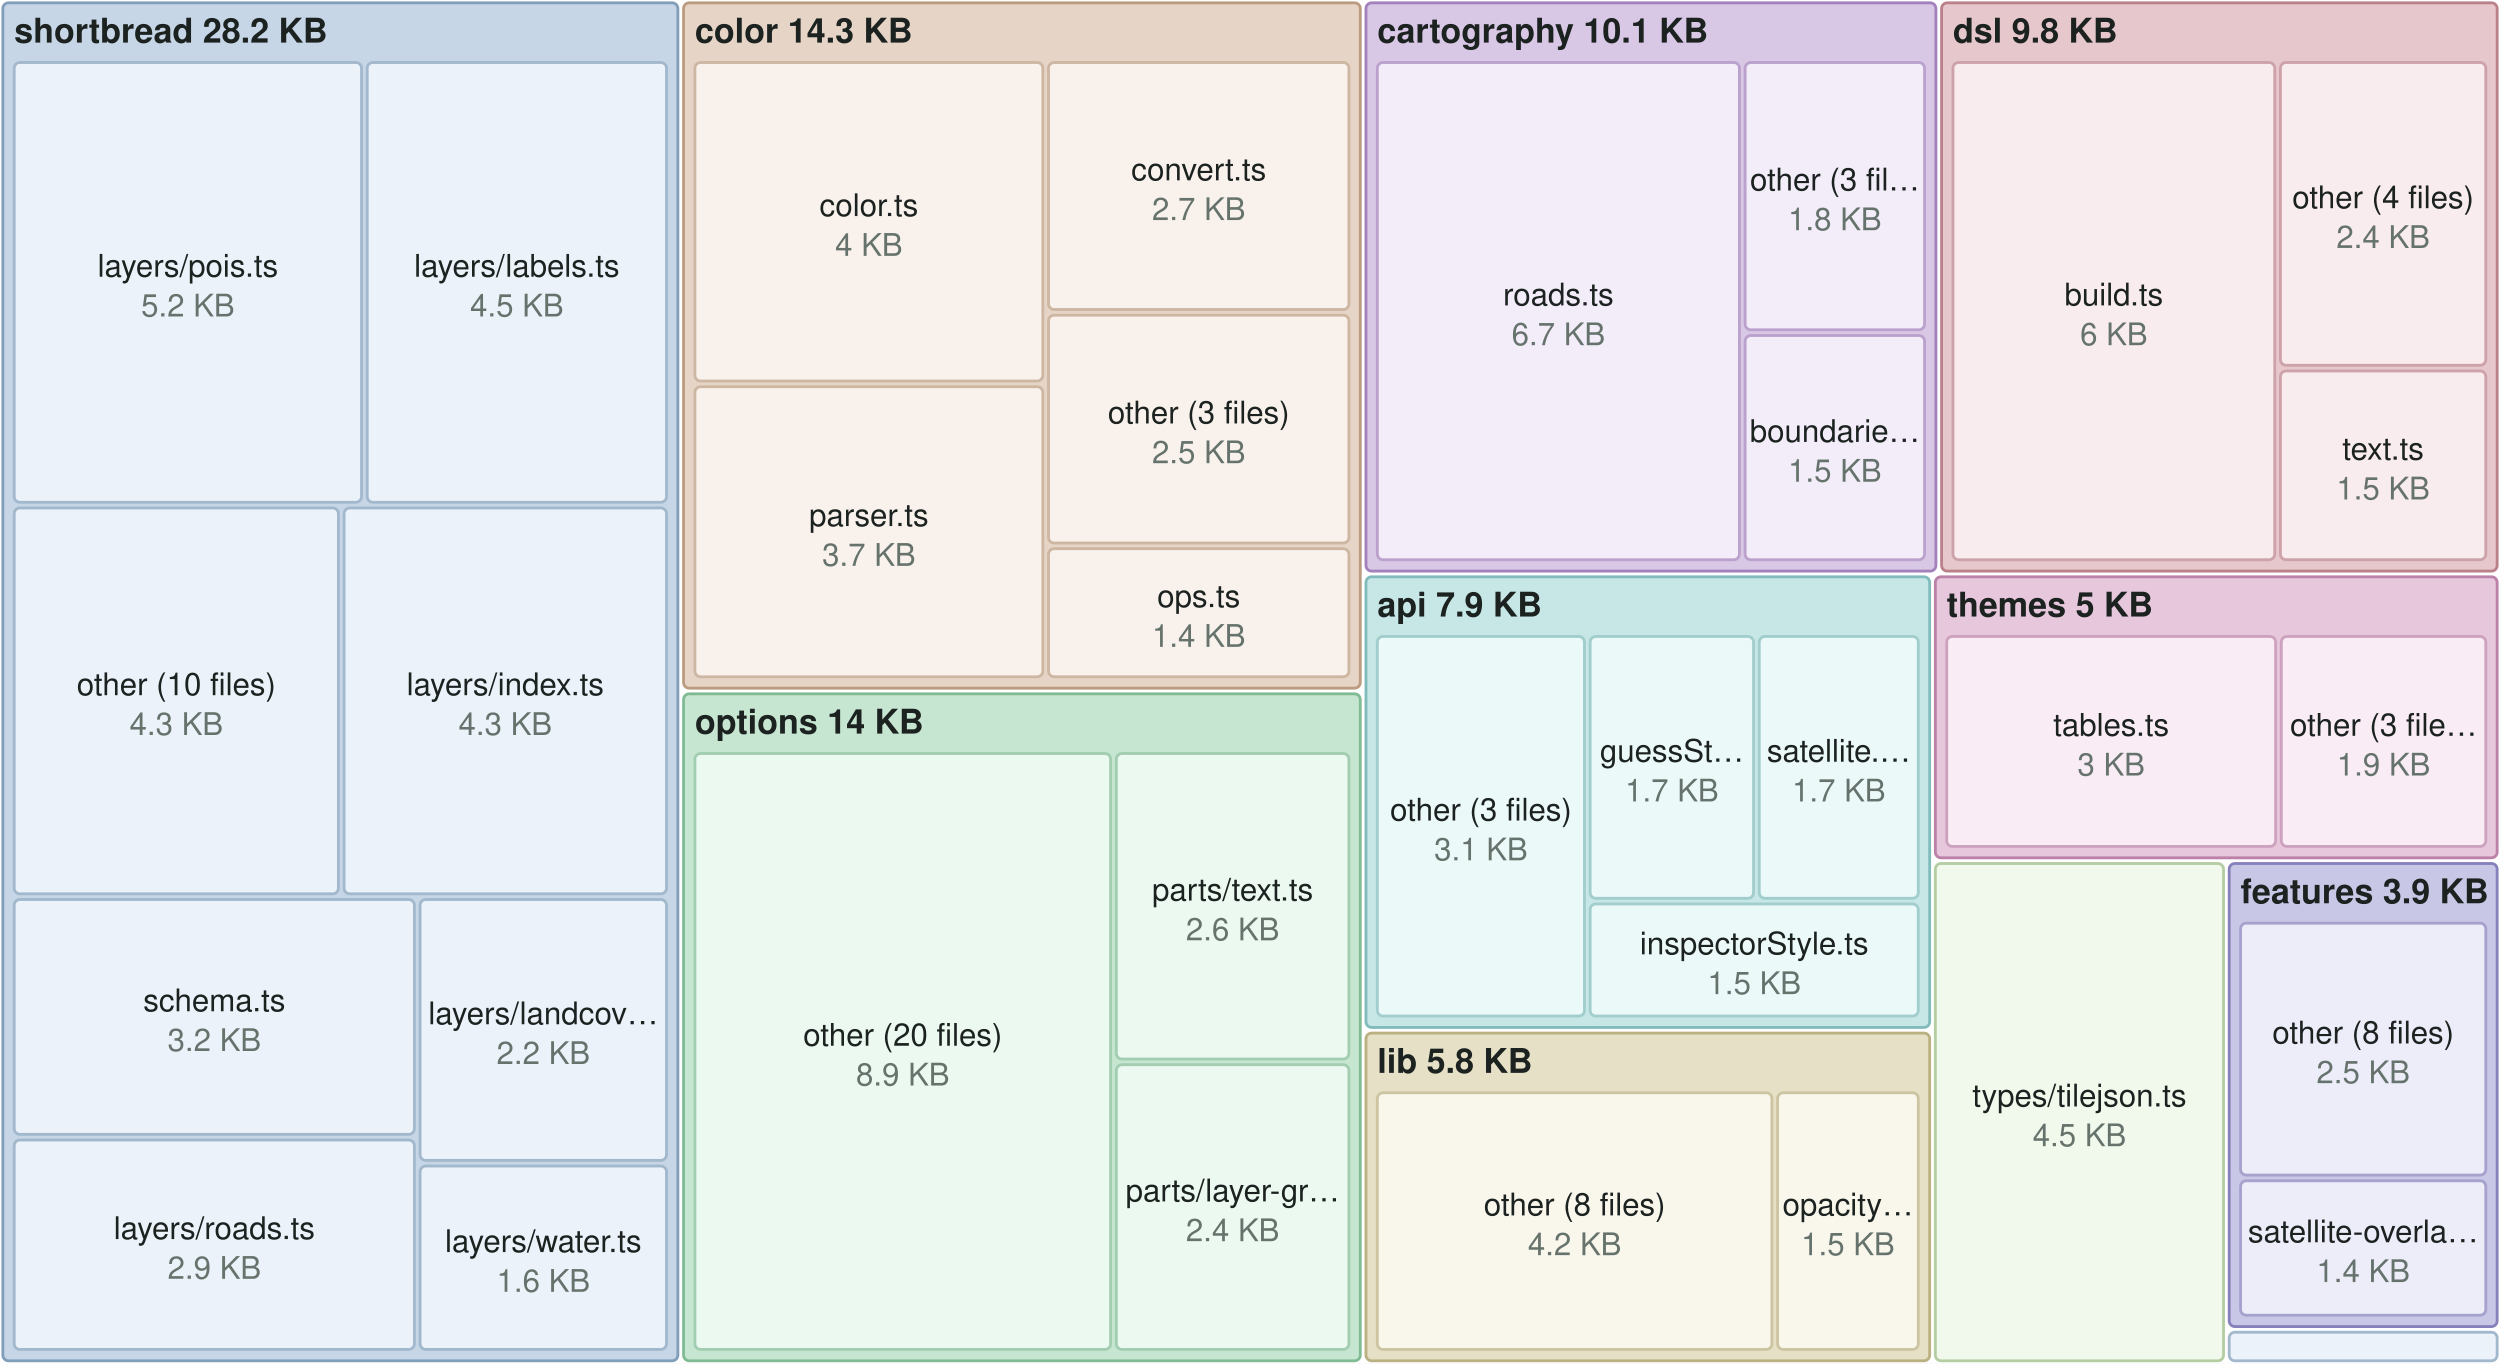
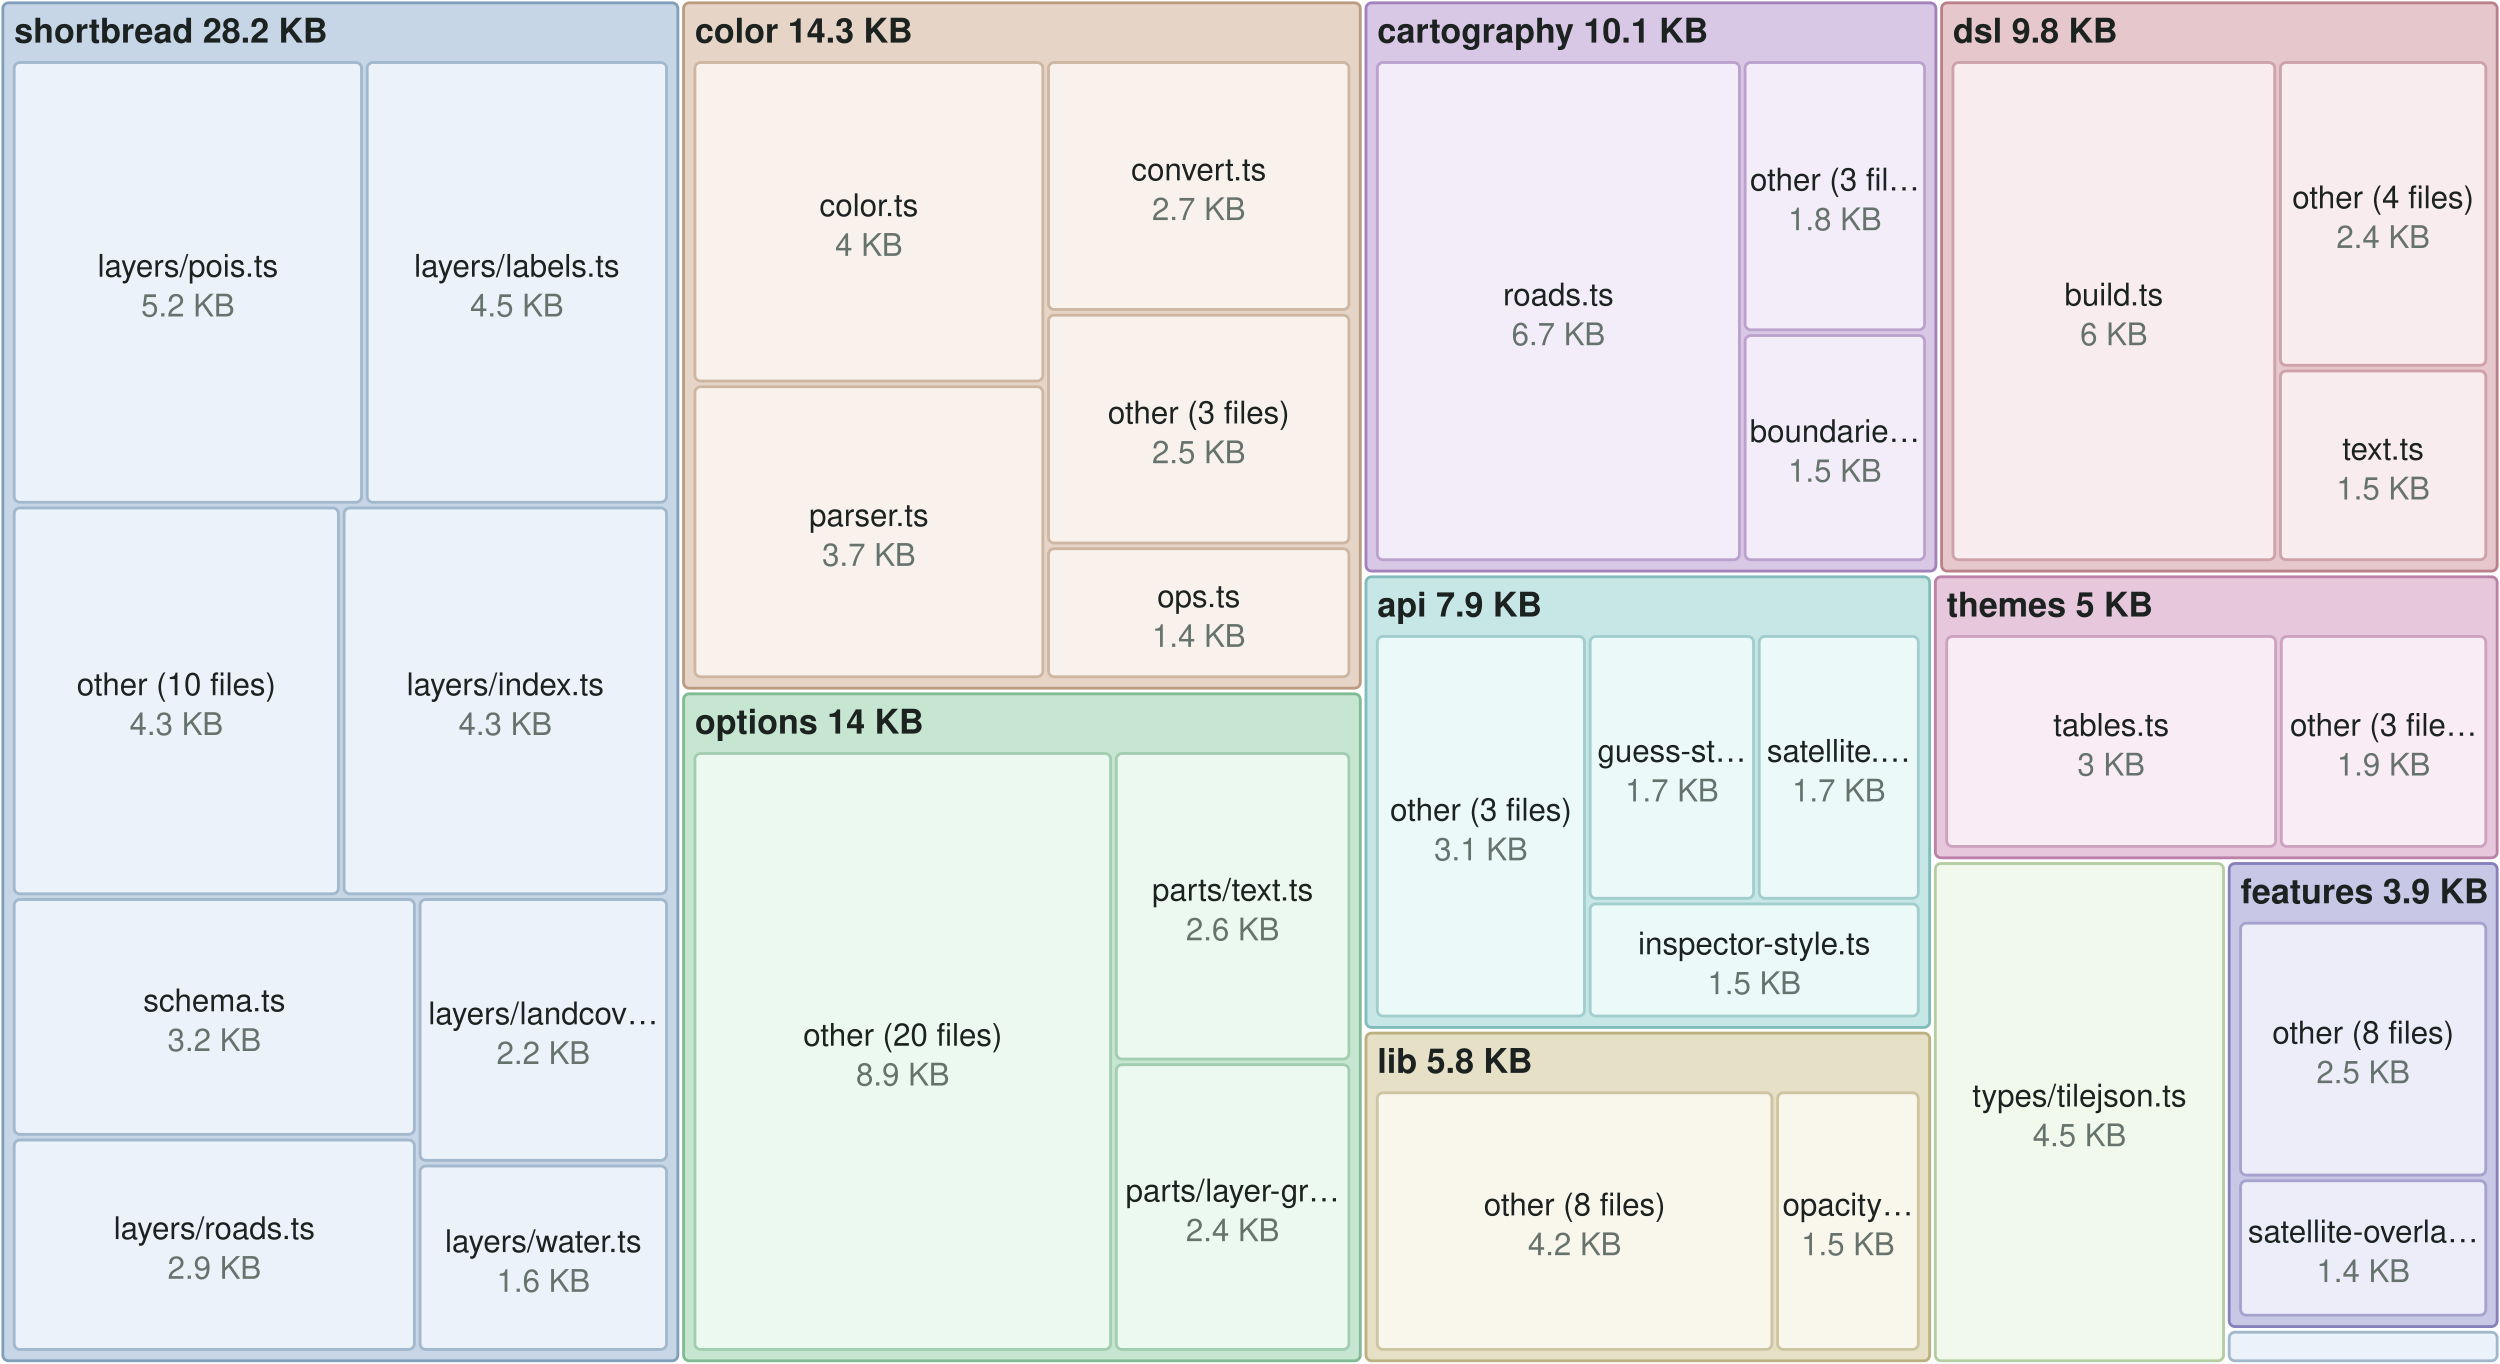
<svg xmlns="http://www.w3.org/2000/svg" width="880" height="480" viewBox="0 0 880 480">
  <style>
	.background { fill: #ffffff; }
	text { font-family: Helvetica, Arial, 'Liberation Sans', sans-serif; }
	.group-label { fill: #1b2220; font-weight: 600; font-size: 12px; }
	.leaf-label { fill: #1b2220; font-size: 11px; text-anchor: middle; }
	.leaf-size { fill: #66736d; font-size: 11px; text-anchor: middle; }
	.group-box, .leaf-box { stroke-width: 1; }
	.leaf:hover .leaf-box { stroke-width: 2; }
	.c0 .group-box { fill: hsl(210 38% 84%); stroke: hsl(210 30% 62%); }
	.c0 .leaf-box { fill: hsl(210 50% 95%); stroke: hsl(210 30% 72%); }
	.c1 .group-box { fill: hsl(28 38% 84%); stroke: hsl(28 30% 62%); }
	.c1 .leaf-box { fill: hsl(28 50% 95%); stroke: hsl(28 30% 72%); }
	.c2 .group-box { fill: hsl(140 38% 84%); stroke: hsl(140 30% 62%); }
	.c2 .leaf-box { fill: hsl(140 50% 95%); stroke: hsl(140 30% 72%); }
	.c3 .group-box { fill: hsl(275 38% 84%); stroke: hsl(275 30% 62%); }
	.c3 .leaf-box { fill: hsl(275 50% 95%); stroke: hsl(275 30% 72%); }
	.c4 .group-box { fill: hsl(350 38% 84%); stroke: hsl(350 30% 62%); }
	.c4 .leaf-box { fill: hsl(350 50% 95%); stroke: hsl(350 30% 72%); }
	.c5 .group-box { fill: hsl(180 38% 84%); stroke: hsl(180 30% 62%); }
	.c5 .leaf-box { fill: hsl(180 50% 95%); stroke: hsl(180 30% 72%); }
	.c6 .group-box { fill: hsl(48 38% 84%); stroke: hsl(48 30% 62%); }
	.c6 .leaf-box { fill: hsl(48 50% 95%); stroke: hsl(48 30% 72%); }
	.c7 .group-box { fill: hsl(320 38% 84%); stroke: hsl(320 30% 62%); }
	.c7 .leaf-box { fill: hsl(320 50% 95%); stroke: hsl(320 30% 72%); }
	.c8 .group-box { fill: hsl(95 38% 84%); stroke: hsl(95 30% 62%); }
	.c8 .leaf-box { fill: hsl(95 50% 95%); stroke: hsl(95 30% 72%); }
	.c9 .group-box { fill: hsl(245 38% 84%); stroke: hsl(245 30% 62%); }
	.c9 .leaf-box { fill: hsl(245 50% 95%); stroke: hsl(245 30% 72%); }
	@media (prefers-color-scheme: dark) {
		.background { fill: #0d1117; }
		.group-label, .leaf-label { fill: #e6edf3; }
		.leaf-size { fill: #8b949e; }
		.c0 .group-box { fill: hsl(210 22% 22%); stroke: hsl(210 20% 38%); }
		.c0 .leaf-box { fill: hsl(210 25% 14%); stroke: hsl(210 20% 32%); }
		.c1 .group-box { fill: hsl(28 22% 22%); stroke: hsl(28 20% 38%); }
		.c1 .leaf-box { fill: hsl(28 25% 14%); stroke: hsl(28 20% 32%); }
		.c2 .group-box { fill: hsl(140 22% 22%); stroke: hsl(140 20% 38%); }
		.c2 .leaf-box { fill: hsl(140 25% 14%); stroke: hsl(140 20% 32%); }
		.c3 .group-box { fill: hsl(275 22% 22%); stroke: hsl(275 20% 38%); }
		.c3 .leaf-box { fill: hsl(275 25% 14%); stroke: hsl(275 20% 32%); }
		.c4 .group-box { fill: hsl(350 22% 22%); stroke: hsl(350 20% 38%); }
		.c4 .leaf-box { fill: hsl(350 25% 14%); stroke: hsl(350 20% 32%); }
		.c5 .group-box { fill: hsl(180 22% 22%); stroke: hsl(180 20% 38%); }
		.c5 .leaf-box { fill: hsl(180 25% 14%); stroke: hsl(180 20% 32%); }
		.c6 .group-box { fill: hsl(48 22% 22%); stroke: hsl(48 20% 38%); }
		.c6 .leaf-box { fill: hsl(48 25% 14%); stroke: hsl(48 20% 32%); }
		.c7 .group-box { fill: hsl(320 22% 22%); stroke: hsl(320 20% 38%); }
		.c7 .leaf-box { fill: hsl(320 25% 14%); stroke: hsl(320 20% 32%); }
		.c8 .group-box { fill: hsl(95 22% 22%); stroke: hsl(95 20% 38%); }
		.c8 .leaf-box { fill: hsl(95 25% 14%); stroke: hsl(95 20% 32%); }
		.c9 .group-box { fill: hsl(245 22% 22%); stroke: hsl(245 20% 38%); }
		.c9 .leaf-box { fill: hsl(245 25% 14%); stroke: hsl(245 20% 32%); }
	}
</style>
  <rect class="background" width="880" height="480" />
  <g class="group c0">
    <rect class="group-box" x="1" y="1" width="237.61" height="478" rx="2" />
    <text class="group-label" x="5" y="15" textLength="108.71" lengthAdjust="spacingAndGlyphs">shortbread 28.2 KB</text>
  </g>
  <g class="leaf c0">
    <rect class="leaf-box" x="5" y="22" width="122.26" height="154.8" rx="2" />
    <text class="leaf-label" x="66.13" y="97.4" textLength="64.19" lengthAdjust="spacingAndGlyphs">layers/pois.ts</text>
    <text class="leaf-size" x="66.13" y="111.4" textLength="33.02" lengthAdjust="spacingAndGlyphs">5.2 KB</text>
  </g>
  <g class="leaf c0">
    <rect class="leaf-box" x="129.26" y="22" width="105.35" height="154.8" rx="2" />
    <text class="leaf-label" x="181.93" y="97.4" textLength="72.74" lengthAdjust="spacingAndGlyphs">layers/labels.ts</text>
    <text class="leaf-size" x="181.93" y="111.4" textLength="33.02" lengthAdjust="spacingAndGlyphs">4.5 KB</text>
  </g>
  <g class="leaf c0">
    <rect class="leaf-box" x="5" y="178.8" width="114.12" height="135.83" rx="2" />
    <text class="leaf-label" x="62.06" y="244.71" textLength="70.3" lengthAdjust="spacingAndGlyphs">other (10 files)</text>
    <text class="leaf-size" x="62.06" y="258.71" textLength="33.02" lengthAdjust="spacingAndGlyphs">4.3 KB</text>
  </g>
  <g class="leaf c0">
    <rect class="leaf-box" x="121.12" y="178.8" width="113.49" height="135.83" rx="2" />
    <text class="leaf-label" x="177.86" y="244.71" textLength="70.3" lengthAdjust="spacingAndGlyphs">layers/index.ts</text>
    <text class="leaf-size" x="177.86" y="258.71" textLength="33.02" lengthAdjust="spacingAndGlyphs">4.3 KB</text>
  </g>
  <g class="leaf c0">
    <rect class="leaf-box" x="5" y="316.63" width="140.87" height="82.66" rx="2" />
    <text class="leaf-label" x="75.44" y="355.96" textLength="50.13" lengthAdjust="spacingAndGlyphs">schema.ts</text>
    <text class="leaf-size" x="75.44" y="369.96" textLength="33.02" lengthAdjust="spacingAndGlyphs">3.2 KB</text>
  </g>
  <g class="leaf c0">
    <rect class="leaf-box" x="5" y="401.29" width="140.87" height="73.71" rx="2" />
    <text class="leaf-label" x="75.44" y="436.14" textLength="71.52" lengthAdjust="spacingAndGlyphs">layers/roads.ts</text>
    <text class="leaf-size" x="75.44" y="450.14" textLength="33.02" lengthAdjust="spacingAndGlyphs">2.9 KB</text>
  </g>
  <g class="leaf c0">
    <rect class="leaf-box" x="147.87" y="316.63" width="86.74" height="91.82" rx="2" />
    <text class="leaf-label" x="191.24" y="360.54" textLength="76.42" lengthAdjust="spacingAndGlyphs">layers/landcov…</text>
    <text class="leaf-size" x="191.24" y="374.54" textLength="33.02" lengthAdjust="spacingAndGlyphs">2.2 KB</text>
  </g>
  <g class="leaf c0">
    <rect class="leaf-box" x="147.87" y="410.45" width="86.74" height="64.55" rx="2" />
    <text class="leaf-label" x="191.24" y="440.72" textLength="70.91" lengthAdjust="spacingAndGlyphs">layers/water.ts</text>
    <text class="leaf-size" x="191.24" y="454.72" textLength="33.02" lengthAdjust="spacingAndGlyphs">1.6 KB</text>
  </g>
  <g class="group c1">
    <rect class="group-box" x="240.61" y="1" width="238.21" height="241.23" rx="2" />
    <text class="group-label" x="244.61" y="15" textLength="75.37" lengthAdjust="spacingAndGlyphs">color 14.3 KB</text>
  </g>
  <g class="leaf c1">
    <rect class="leaf-box" x="244.61" y="22" width="122.47" height="112.13" rx="2" />
    <text class="leaf-label" x="305.84" y="76.06" textLength="35.45" lengthAdjust="spacingAndGlyphs">color.ts</text>
    <text class="leaf-size" x="305.84" y="90.06" textLength="23.85" lengthAdjust="spacingAndGlyphs">4 KB</text>
  </g>
  <g class="leaf c1">
    <rect class="leaf-box" x="244.61" y="136.13" width="122.47" height="102.1" rx="2" />
    <text class="leaf-label" x="305.84" y="185.18" textLength="42.79" lengthAdjust="spacingAndGlyphs">parser.ts</text>
    <text class="leaf-size" x="305.84" y="199.18" textLength="33.02" lengthAdjust="spacingAndGlyphs">3.7 KB</text>
  </g>
  <g class="leaf c1">
    <rect class="leaf-box" x="369.07" y="22" width="105.75" height="86.95" rx="2" />
    <text class="leaf-label" x="421.95" y="63.47" textLength="47.69" lengthAdjust="spacingAndGlyphs">convert.ts</text>
    <text class="leaf-size" x="421.95" y="77.47" textLength="33.02" lengthAdjust="spacingAndGlyphs">2.7 KB</text>
  </g>
  <g class="leaf c1">
    <rect class="leaf-box" x="369.07" y="110.95" width="105.75" height="80.2" rx="2" />
    <text class="leaf-label" x="421.95" y="149.05" textLength="64.19" lengthAdjust="spacingAndGlyphs">other (3 files)</text>
    <text class="leaf-size" x="421.95" y="163.05" textLength="33.02" lengthAdjust="spacingAndGlyphs">2.5 KB</text>
  </g>
  <g class="leaf c1">
    <rect class="leaf-box" x="369.07" y="193.14" width="105.75" height="45.08" rx="2" />
    <text class="leaf-label" x="421.95" y="213.69" textLength="29.35" lengthAdjust="spacingAndGlyphs">ops.ts</text>
    <text class="leaf-size" x="421.95" y="227.69" textLength="33.02" lengthAdjust="spacingAndGlyphs">1.4 KB</text>
  </g>
  <g class="group c2">
    <rect class="group-box" x="240.61" y="244.23" width="238.21" height="234.77" rx="2" />
    <text class="group-label" x="244.61" y="258.23" textLength="79.36" lengthAdjust="spacingAndGlyphs">options 14 KB</text>
  </g>
  <g class="leaf c2">
    <rect class="leaf-box" x="244.61" y="265.23" width="146.33" height="209.77" rx="2" />
    <text class="leaf-label" x="317.77" y="368.11" textLength="70.3" lengthAdjust="spacingAndGlyphs">other (20 files)</text>
    <text class="leaf-size" x="317.77" y="382.11" textLength="33.02" lengthAdjust="spacingAndGlyphs">8.9 KB</text>
  </g>
  <g class="leaf c2">
    <rect class="leaf-box" x="392.94" y="265.23" width="81.88" height="107.55" rx="2" />
    <text class="leaf-label" x="433.88" y="317" textLength="56.86" lengthAdjust="spacingAndGlyphs">parts/text.ts</text>
    <text class="leaf-size" x="433.88" y="331" textLength="33.02" lengthAdjust="spacingAndGlyphs">2.6 KB</text>
  </g>
  <g class="leaf c2">
    <rect class="leaf-box" x="392.94" y="374.78" width="81.88" height="100.22" rx="2" />
    <text class="leaf-label" x="433.88" y="422.89" textLength="70.91" lengthAdjust="spacingAndGlyphs">parts/layer-gr…</text>
    <text class="leaf-size" x="433.88" y="436.89" textLength="33.02" lengthAdjust="spacingAndGlyphs">2.4 KB</text>
  </g>
  <g class="group c3">
    <rect class="group-box" x="480.82" y="1" width="200.62" height="200.03" rx="2" />
    <text class="group-label" x="484.82" y="15" textLength="115.38" lengthAdjust="spacingAndGlyphs">cartography 10.1 KB</text>
  </g>
  <g class="leaf c3">
    <rect class="leaf-box" x="484.82" y="22" width="127.46" height="175.03" rx="2" />
    <text class="leaf-label" x="548.55" y="107.51" textLength="39.13" lengthAdjust="spacingAndGlyphs">roads.ts</text>
    <text class="leaf-size" x="548.55" y="121.51" textLength="33.02" lengthAdjust="spacingAndGlyphs">6.7 KB</text>
  </g>
  <g class="leaf c3">
    <rect class="leaf-box" x="614.28" y="22" width="63.16" height="94.09" rx="2" />
    <text class="leaf-label" x="645.86" y="67.04" textLength="55.02" lengthAdjust="spacingAndGlyphs">other (3 fil…</text>
    <text class="leaf-size" x="645.86" y="81.04" textLength="33.02" lengthAdjust="spacingAndGlyphs">1.8 KB</text>
  </g>
  <g class="leaf c3">
    <rect class="leaf-box" x="614.28" y="118.09" width="63.16" height="78.94" rx="2" />
    <text class="leaf-label" x="645.86" y="155.56" textLength="55.03" lengthAdjust="spacingAndGlyphs">boundarie…</text>
    <text class="leaf-size" x="645.86" y="169.56" textLength="33.02" lengthAdjust="spacingAndGlyphs">1.5 KB</text>
  </g>
  <g class="group c4">
    <rect class="group-box" x="683.44" y="1" width="195.56" height="200.03" rx="2" />
    <text class="group-label" x="687.44" y="15" textLength="56.7" lengthAdjust="spacingAndGlyphs">dsl 9.8 KB</text>
  </g>
  <g class="leaf c4">
    <rect class="leaf-box" x="687.44" y="22" width="113.27" height="175.03" rx="2" />
    <text class="leaf-label" x="744.07" y="107.51" textLength="34.85" lengthAdjust="spacingAndGlyphs">build.ts</text>
    <text class="leaf-size" x="744.07" y="121.51" textLength="23.85" lengthAdjust="spacingAndGlyphs">6 KB</text>
  </g>
  <g class="leaf c4">
    <rect class="leaf-box" x="802.71" y="22" width="72.29" height="106.58" rx="2" />
    <text class="leaf-label" x="838.85" y="73.29" textLength="64.19" lengthAdjust="spacingAndGlyphs">other (4 files)</text>
    <text class="leaf-size" x="838.85" y="87.29" textLength="33.02" lengthAdjust="spacingAndGlyphs">2.4 KB</text>
  </g>
  <g class="leaf c4">
    <rect class="leaf-box" x="802.71" y="130.58" width="72.29" height="66.44" rx="2" />
    <text class="leaf-label" x="838.85" y="161.81" textLength="29.35" lengthAdjust="spacingAndGlyphs">text.ts</text>
    <text class="leaf-size" x="838.85" y="175.81" textLength="33.02" lengthAdjust="spacingAndGlyphs">1.5 KB</text>
  </g>
  <g class="group c5">
    <rect class="group-box" x="480.82" y="203.03" width="198.42" height="158.62" rx="2" />
    <text class="group-label" x="484.82" y="217.03" textLength="56.7" lengthAdjust="spacingAndGlyphs">api 7.9 KB</text>
  </g>
  <g class="leaf c5">
    <rect class="leaf-box" x="484.82" y="224.03" width="72.91" height="133.62" rx="2" />
    <text class="leaf-label" x="521.28" y="288.84" textLength="64.19" lengthAdjust="spacingAndGlyphs">other (3 files)</text>
    <text class="leaf-size" x="521.28" y="302.84" textLength="33.02" lengthAdjust="spacingAndGlyphs">3.1 KB</text>
  </g>
  <g class="leaf c5">
    <rect class="leaf-box" x="559.73" y="224.03" width="57.52" height="92.17" rx="2" />
-     <text class="leaf-label" x="588.5" y="268.12" textLength="45.86" lengthAdjust="spacingAndGlyphs">guessSt…</text>
+     <text class="leaf-label" x="588.5" y="268.12" textLength="47.69" lengthAdjust="spacingAndGlyphs">guess-st…</text>
    <text class="leaf-size" x="588.5" y="282.12" textLength="33.02" lengthAdjust="spacingAndGlyphs">1.7 KB</text>
  </g>
  <g class="leaf c5">
    <rect class="leaf-box" x="619.26" y="224.03" width="55.98" height="92.17" rx="2" />
    <text class="leaf-label" x="647.25" y="268.12" textLength="46.46" lengthAdjust="spacingAndGlyphs">satellite.…</text>
    <text class="leaf-size" x="647.25" y="282.12" textLength="33.02" lengthAdjust="spacingAndGlyphs">1.7 KB</text>
  </g>
  <g class="leaf c5">
    <rect class="leaf-box" x="559.73" y="318.2" width="115.5" height="39.45" rx="2" />
-     <text class="leaf-label" x="617.49" y="335.93" textLength="80.7" lengthAdjust="spacingAndGlyphs">inspectorStyle.ts</text>
+     <text class="leaf-label" x="617.49" y="335.93" textLength="82.52" lengthAdjust="spacingAndGlyphs">inspector-style.ts</text>
    <text class="leaf-size" x="617.49" y="349.93" textLength="33.02" lengthAdjust="spacingAndGlyphs">1.5 KB</text>
  </g>
  <g class="group c6">
    <rect class="group-box" x="480.82" y="363.65" width="198.42" height="115.35" rx="2" />
    <text class="group-label" x="484.82" y="377.65" textLength="53.36" lengthAdjust="spacingAndGlyphs">lib 5.8 KB</text>
  </g>
  <g class="leaf c6">
    <rect class="leaf-box" x="484.82" y="384.65" width="138.89" height="90.35" rx="2" />
    <text class="leaf-label" x="554.27" y="427.82" textLength="64.19" lengthAdjust="spacingAndGlyphs">other (8 files)</text>
    <text class="leaf-size" x="554.27" y="441.82" textLength="33.02" lengthAdjust="spacingAndGlyphs">4.2 KB</text>
  </g>
  <g class="leaf c6">
    <rect class="leaf-box" x="625.71" y="384.65" width="49.53" height="90.35" rx="2" />
    <text class="leaf-label" x="650.47" y="427.82" textLength="40.96" lengthAdjust="spacingAndGlyphs">opacity…</text>
    <text class="leaf-size" x="650.47" y="441.82" textLength="33.02" lengthAdjust="spacingAndGlyphs">1.5 KB</text>
  </g>
  <g class="group c7">
    <rect class="group-box" x="681.24" y="203.03" width="197.76" height="98.92" rx="2" />
    <text class="group-label" x="685.24" y="217.03" textLength="71.36" lengthAdjust="spacingAndGlyphs">themes 5 KB</text>
  </g>
  <g class="leaf c7">
    <rect class="leaf-box" x="685.24" y="224.03" width="115.78" height="73.92" rx="2" />
    <text class="leaf-label" x="743.13" y="258.99" textLength="40.96" lengthAdjust="spacingAndGlyphs">tables.ts</text>
    <text class="leaf-size" x="743.13" y="272.99" textLength="23.85" lengthAdjust="spacingAndGlyphs">3 KB</text>
  </g>
  <g class="leaf c7">
    <rect class="leaf-box" x="803.02" y="224.03" width="71.98" height="73.92" rx="2" />
    <text class="leaf-label" x="839.01" y="258.99" textLength="61.14" lengthAdjust="spacingAndGlyphs">other (3 file…</text>
    <text class="leaf-size" x="839.01" y="272.99" textLength="33.02" lengthAdjust="spacingAndGlyphs">1.9 KB</text>
  </g>
  <g class="leaf c8">
    <rect class="leaf-box" x="681.24" y="303.95" width="101.44" height="175.05" rx="2" />
    <text class="leaf-label" x="731.96" y="389.47" textLength="75.2" lengthAdjust="spacingAndGlyphs">types/tilejson.ts</text>
    <text class="leaf-size" x="731.96" y="403.47" textLength="33.02" lengthAdjust="spacingAndGlyphs">4.5 KB</text>
  </g>
  <g class="group c9">
    <rect class="group-box" x="784.68" y="303.95" width="94.32" height="163" rx="2" />
    <text class="group-label" x="788.68" y="317.95" textLength="86.04" lengthAdjust="spacingAndGlyphs">features 3.9 KB</text>
  </g>
  <g class="leaf c9">
    <rect class="leaf-box" x="788.68" y="324.95" width="86.32" height="88.68" rx="2" />
    <text class="leaf-label" x="831.84" y="367.29" textLength="64.19" lengthAdjust="spacingAndGlyphs">other (8 files)</text>
    <text class="leaf-size" x="831.84" y="381.29" textLength="33.02" lengthAdjust="spacingAndGlyphs">2.5 KB</text>
  </g>
  <g class="leaf c9">
    <rect class="leaf-box" x="788.68" y="415.63" width="86.32" height="47.32" rx="2" />
    <text class="leaf-label" x="831.84" y="437.29" textLength="77.02" lengthAdjust="spacingAndGlyphs">satellite-overla…</text>
    <text class="leaf-size" x="831.84" y="451.29" textLength="33.02" lengthAdjust="spacingAndGlyphs">1.4 KB</text>
  </g>
  <g class="leaf c0">
    <rect class="leaf-box" x="784.68" y="468.95" width="94.32" height="10.05" rx="2" />
  </g>
</svg>
